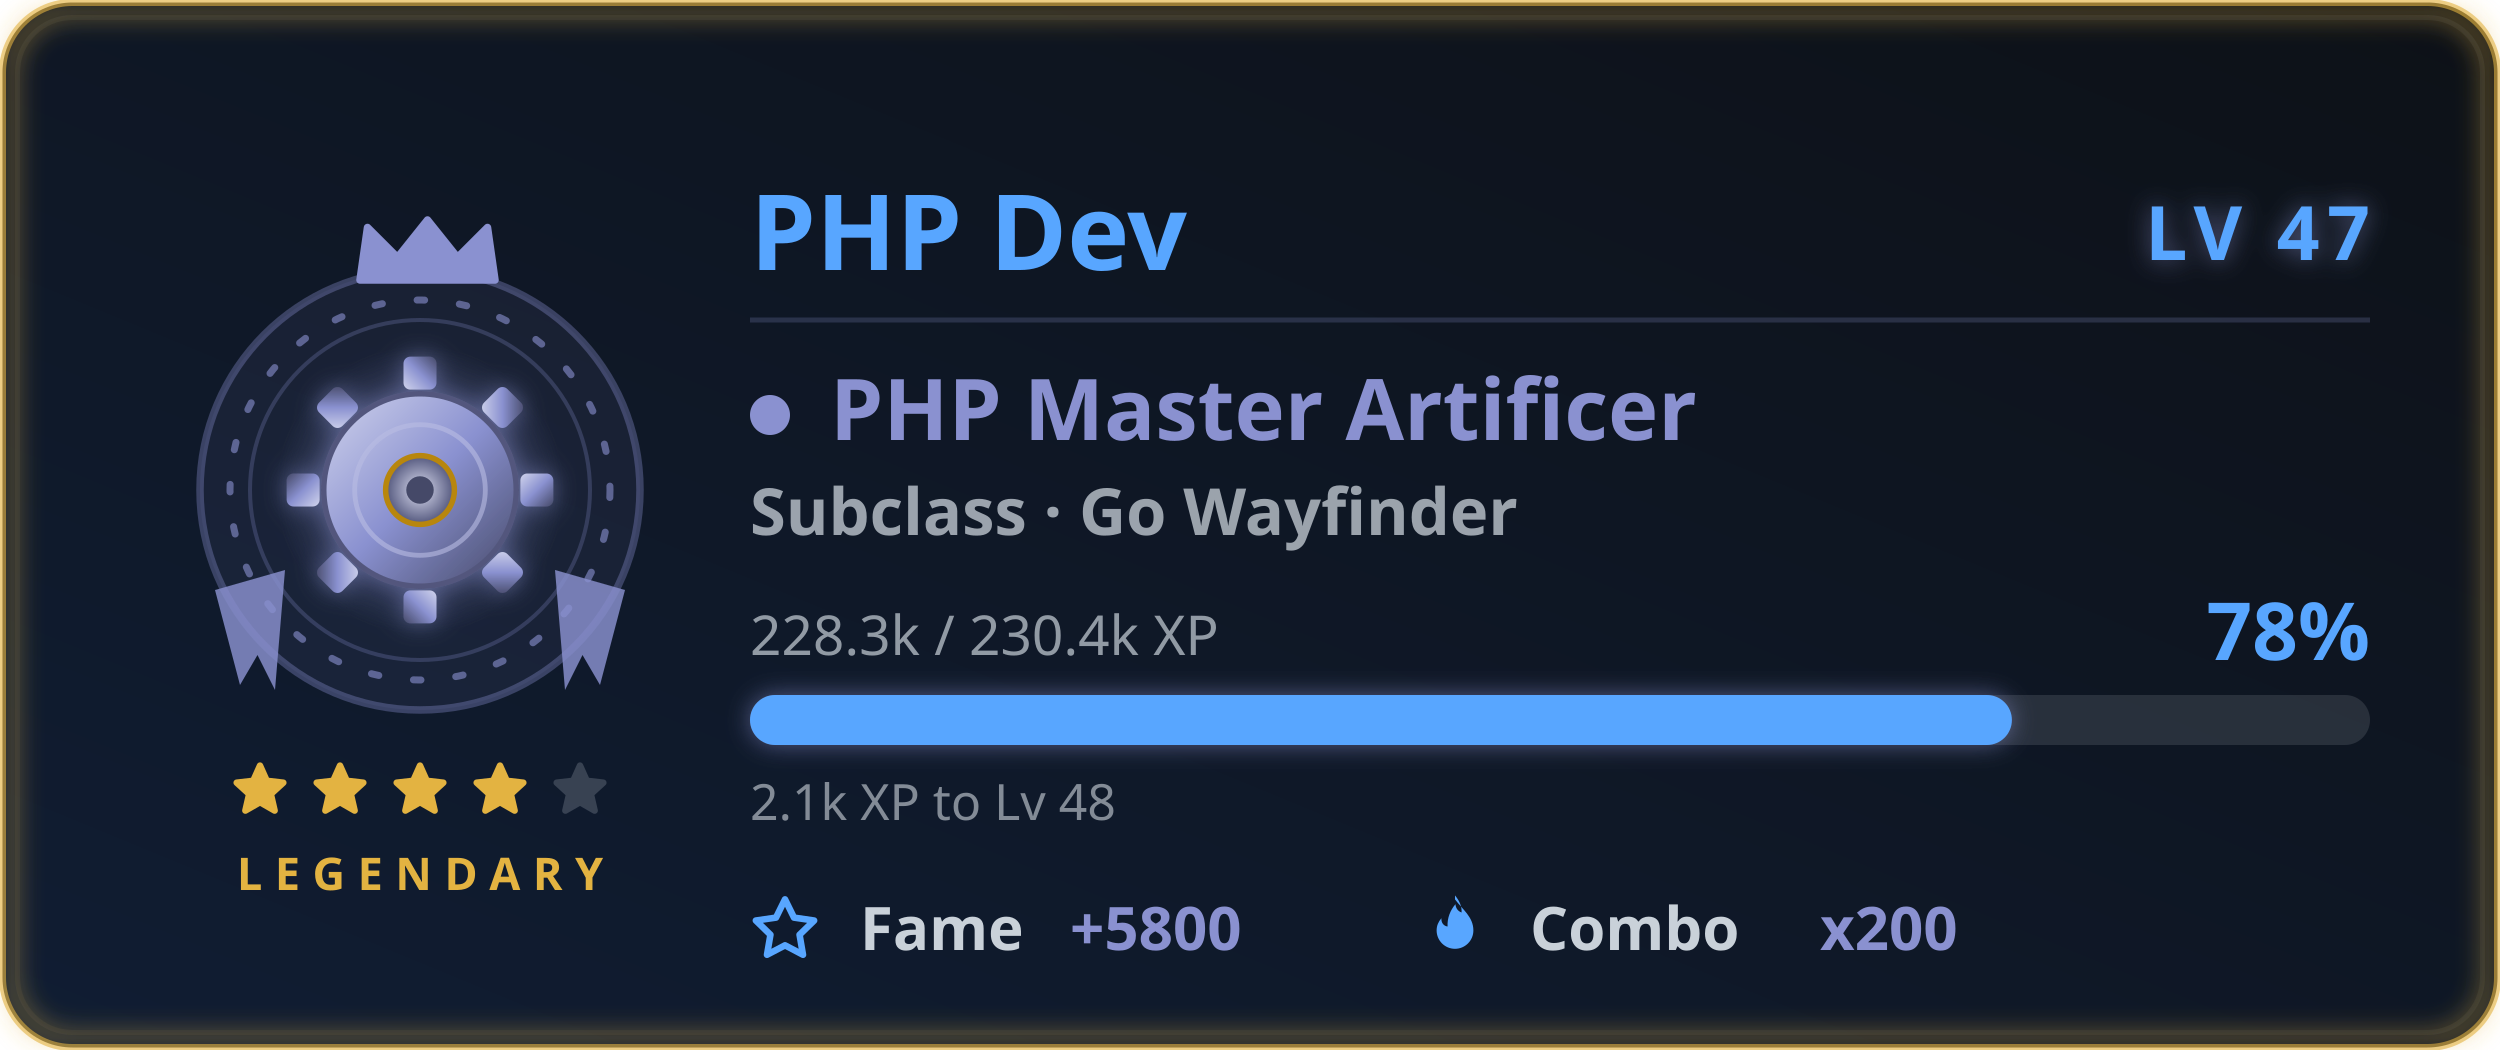
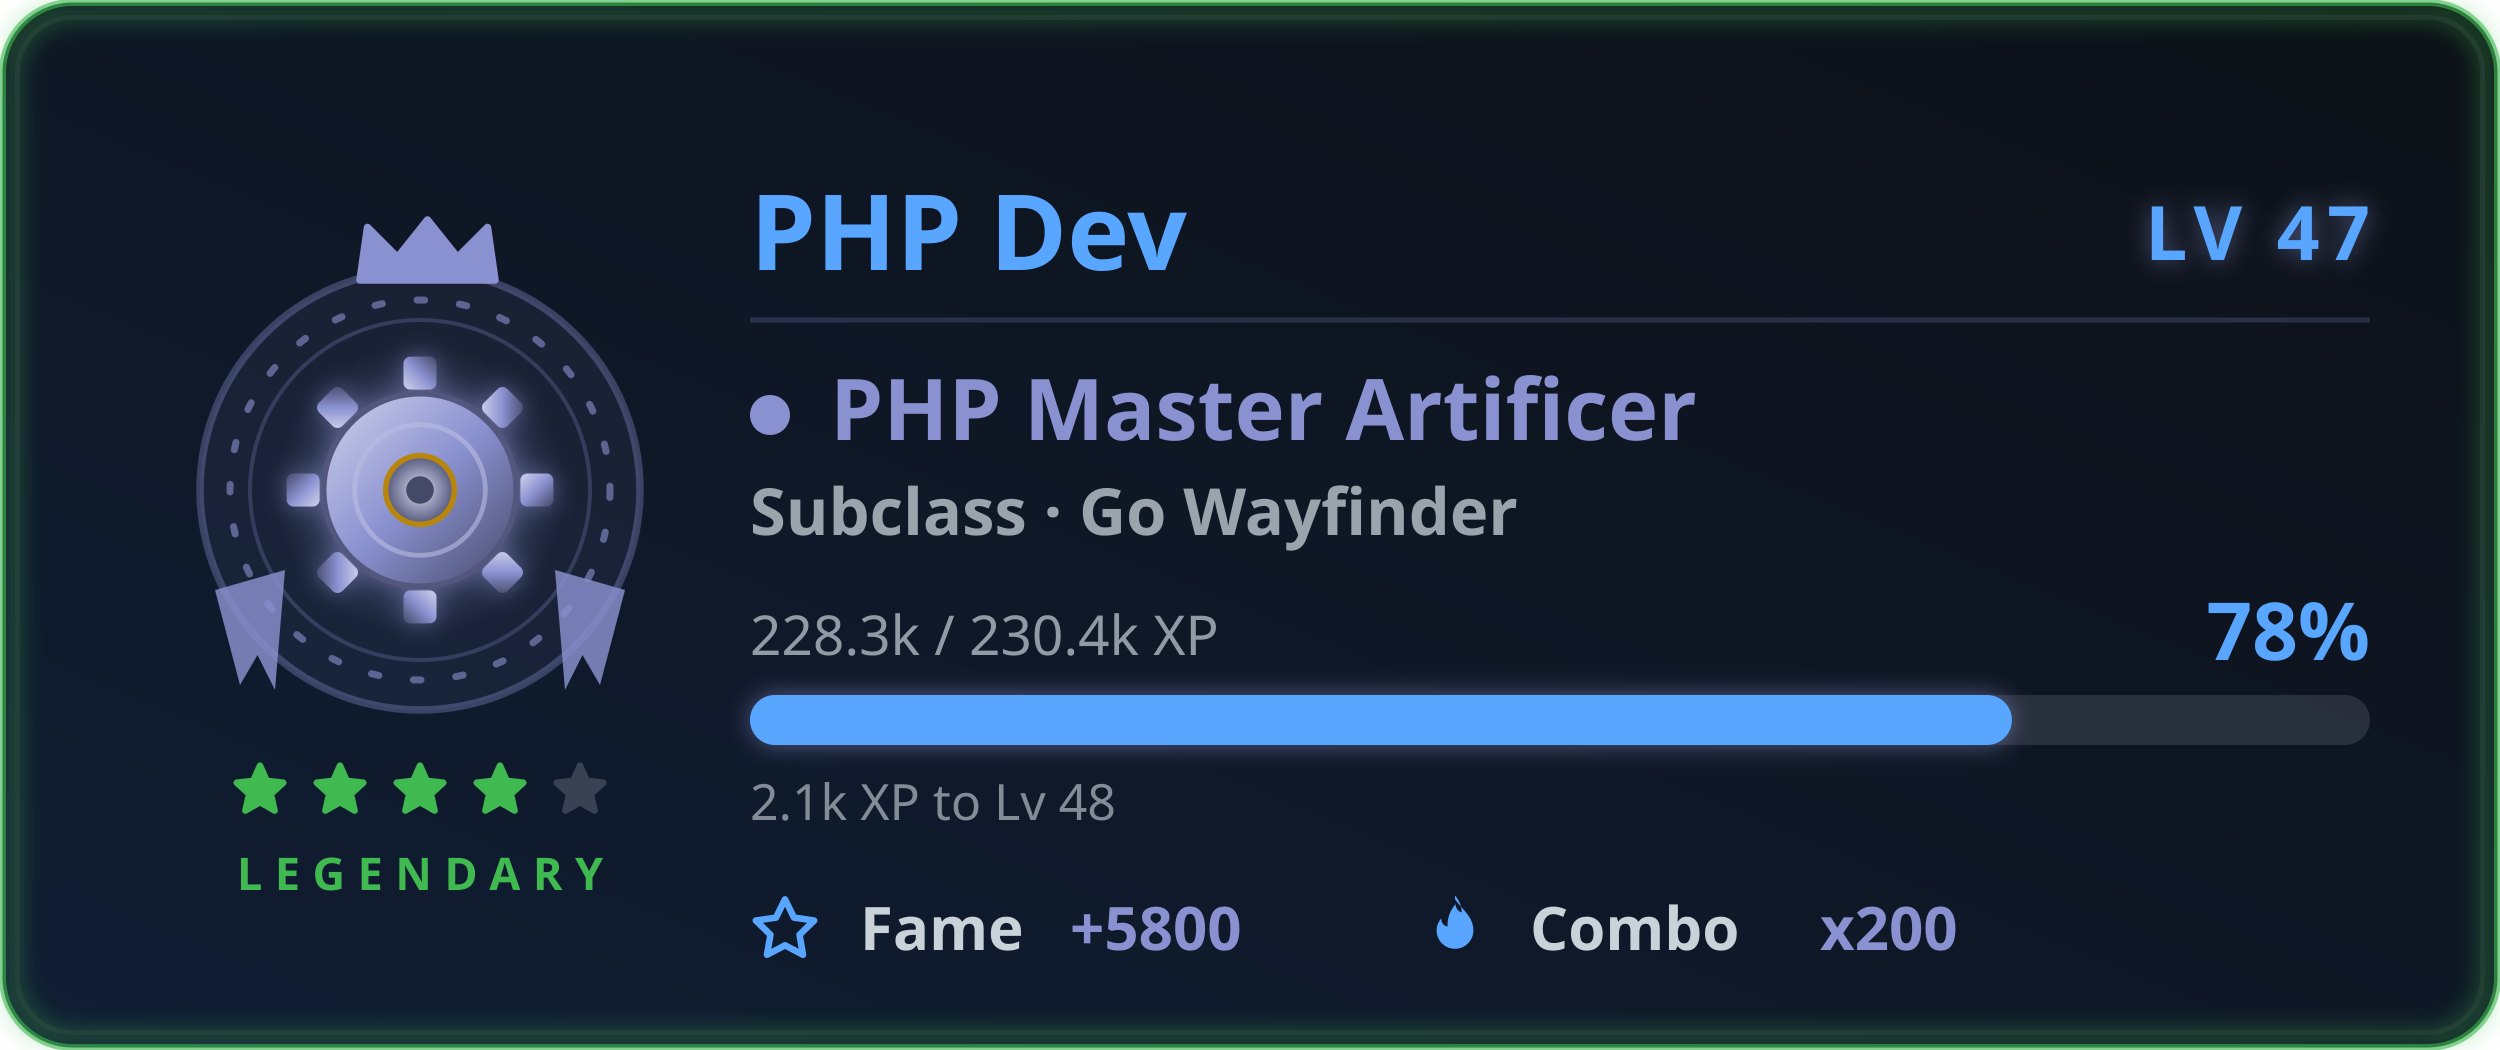
<svg xmlns="http://www.w3.org/2000/svg" width="500" height="210" viewBox="0 0 500 210" role="img" aria-labelledby="card-title-a11y card-desc-a11y">
  <style>
text { font-family: 'Segoe UI', Ubuntu, 'Helvetica Neue', sans-serif; }
.title { font-size: 18px; font-weight: 600; fill: #58a6ff; }
.title-icon { fill: #58a6ff; }
.icon { fill: #58a6ff; }


.gl-name { font-size: 21px; font-weight: 700; fill: #58a6ff; }
.gl-lvl { font-size: 15px; font-weight: 800; letter-spacing: 1.5px; fill: #58a6ff; }
.gl-class { font-size: 17px; font-weight: 700; fill: #8a91d0; }
.gl-sub { font-size: 13px; font-weight: 600; fill: #c9d1d9; opacity: 0.75; }
.gl-meta { font-size: 11px; fill: #c9d1d9; opacity: 0.7; }
.gl-pct { font-size: 16px; font-weight: 800; fill: #58a6ff; }
.gl-chip-label { font-size: 12px; font-weight: 600; fill: #c9d1d9; }
.gl-chip-value { font-size: 12px; font-weight: 800; fill: #8a91d0; }
.gl-hint { font-size: 10px; fill: #c9d1d9; opacity: 0.62; }
- .gl-rarity { font-size: 9px; font-weight: 700; letter-spacing: 2.5px; fill: #e3b341; }
+ .gl-rarity { font-size: 9px; font-weight: 700; letter-spacing: 2.5px; fill: #3fb950; }

</style>
  <defs>
    <linearGradient id="card-bg" x1="0" y1="0" x2="1" y2="1" gradientTransform="rotate(90, 0.5, 0.5)">
      <stop offset="0.0%" stop-color="#0d1117" />
      <stop offset="100.0%" stop-color="#101d33" />
    </linearGradient>
    <filter id="card-glow" x="-50%" y="-50%" width="200%" height="200%">
      <feGaussianBlur in="SourceGraphic" stdDeviation="3" result="blur" />
      <feFlood flood-color="#58a6ff" flood-opacity="0.55" result="tint" />
      <feComposite in="tint" in2="blur" operator="in" result="softGlow" />
      <feMerge>
        <feMergeNode in="softGlow" />
        <feMergeNode in="SourceGraphic" />
      </feMerge>
    </filter>
    <filter id="gl-glow" x="-60%" y="-60%" width="220%" height="220%">
      <feGaussianBlur in="SourceGraphic" stdDeviation="2.4" result="b" />
      <feFlood flood-color="#8a91d0" flood-opacity="0.55" result="t" />
      <feComposite in="t" in2="b" operator="in" result="g" />
      <feMerge>
        <feMergeNode in="g" />
        <feMergeNode in="SourceGraphic" />
      </feMerge>
    </filter>
    <filter id="gl-rarity" x="-20%" y="-20%" width="140%" height="140%">
      <feGaussianBlur stdDeviation="2.4" />
    </filter>
  </defs>
-   <rect x="0.5" y="0.5" width="499" height="209" rx="14" fill="url(#card-bg)" stroke="#e3b341" stroke-width="1.4" stroke-opacity="0.6" />
+   <rect x="0.5" y="0.5" width="499" height="209" rx="14" fill="url(#card-bg)" stroke="#3fb950" stroke-width="1.4" stroke-opacity="0.6" />
  <rect x="3.5" y="3.5" width="493" height="203" rx="11" fill="none" stroke="#30363d" stroke-opacity="0.4" />
-   <rect x="2" y="2" width="496" height="206" rx="13" fill="none" stroke="#e3b341" stroke-width="3.5" stroke-opacity="0.4" filter="url(#gl-rarity)" />
+   <rect x="2" y="2" width="496" height="206" rx="13" fill="none" stroke="#3fb950" stroke-width="3.5" stroke-opacity="0.4" filter="url(#gl-rarity)" />
  <g class="fade">
    <g class="">
      <g class="flourish">
        <g transform="translate(84,0)">
          <g transform="translate(0,98)" fill="#8a91d0" opacity="0.82">
            <path d="M27 16 L41 20 L36 39 L32.5 33 L29 40 Z" />
          </g>
        </g>
        <g transform="translate(84,0) scale(-1,1)">
          <g transform="translate(0,98)" fill="#8a91d0" opacity="0.82">
            <path d="M27 16 L41 20 L36 39 L32.5 33 L29 40 Z" />
          </g>
        </g>
      </g>
      <circle cx="84" cy="98" r="44" fill="#8a91d0" fill-opacity="0.08" stroke="#8a91d0" stroke-opacity="0.35" stroke-width="1.5" />
      <g class="">
        <circle cx="84" cy="98" r="38" fill="none" stroke="#8a91d0" stroke-opacity="0.6" stroke-width="1.4" stroke-dasharray="1.5 7" stroke-linecap="round" />
        <circle cx="84" cy="98" r="34" fill="none" stroke="#8a91d0" stroke-opacity="0.25" stroke-width="0.8" />
      </g>
      <g class="" filter="url(#gl-glow)">
        <svg class="" x="51" y="65" width="66" height="66" viewBox="0 0 48 48" aria-hidden="true">
          <defs>
            <radialGradient id="phHalo" cx="0.5" cy="0.5" r="0.5">
              <stop offset="0" stop-color="#8a91d0" stop-opacity="0.42" />
              <stop offset="1" stop-color="#8a91d0" stop-opacity="0" />
            </radialGradient>
            <linearGradient id="phMetal" x1="0" y1="0" x2="1" y2="1">
              <stop offset="0" stop-color="#d0d3ec" />
              <stop offset="0.5" stop-color="#8a91d0" />
              <stop offset="1" stop-color="#454968" />
            </linearGradient>
            <radialGradient id="phCore" cx="0.5" cy="0.5" r="0.5">
              <stop offset="0" stop-color="#dcdef1" />
              <stop offset="1" stop-color="#53577d" />
            </radialGradient>
          </defs>
          <circle cx="24" cy="24" r="21" fill="url(#phHalo)" />
          <rect x="38.6" y="21.6" width="4.8" height="4.8" rx="1" transform="rotate(0 41.0 24.0)" fill="url(#phMetal)" />
          <rect x="33.6" y="33.6" width="4.8" height="4.8" rx="1" transform="rotate(45 36.0 36.0)" fill="url(#phMetal)" />
          <rect x="21.6" y="38.6" width="4.8" height="4.8" rx="1" transform="rotate(90 24.0 41.0)" fill="url(#phMetal)" />
          <rect x="9.6" y="33.6" width="4.8" height="4.8" rx="1" transform="rotate(135 12.0 36.0)" fill="url(#phMetal)" />
          <rect x="4.6" y="21.6" width="4.8" height="4.8" rx="1" transform="rotate(180 7.0 24.0)" fill="url(#phMetal)" />
          <rect x="9.6" y="9.6" width="4.8" height="4.8" rx="1" transform="rotate(225 12.0 12.0)" fill="url(#phMetal)" />
          <rect x="21.6" y="4.6" width="4.8" height="4.8" rx="1" transform="rotate(270 24.0 7.0)" fill="url(#phMetal)" />
          <rect x="33.6" y="9.6" width="4.8" height="4.8" rx="1" transform="rotate(315 36.0 12.0)" fill="url(#phMetal)" />
          <circle cx="24" cy="24" r="14" fill="url(#phMetal)" stroke="#53577d" stroke-width="0.8" />
          <circle cx="24" cy="24" r="9.5" fill="none" stroke="#b9bde3" stroke-width="0.7" stroke-opacity="0.6" />
          <circle cx="24" cy="24" r="5" fill="url(#phCore)" stroke="#b8860b" stroke-width="0.8" />
          <circle cx="24" cy="24" r="2" fill="#454968" />
        </svg>
      </g>
      <g transform="translate(69, 42.5) scale(1.5)">
        <path d="M2 9 L3 2 L7 6 L11 1 L15 6 L19 2 L20 9 Z" fill="#8a91d0" stroke="#8a91d0" stroke-width="1" stroke-linejoin="round" />
      </g>
    </g>
    <g>
-       <g class="" transform="translate(45.5, 151.5) scale(0.5416667)" fill="#e3b341" stroke="#e3b341" stroke-width="2.4" stroke-linejoin="round" stroke-linecap="round" opacity="1">
+       <g class="" transform="translate(45.5, 151.5) scale(0.5416667)" fill="#3fb950" stroke="#3fb950" stroke-width="2.4" stroke-linejoin="round" stroke-linecap="round" opacity="1">
        <path d="M12 3 L14.5 8.6 L20.6 9.3 L16 13.5 L17.4 19.6 L12 16.5 L6.6 19.6 L8 13.5 L3.4 9.3 L9.5 8.6 Z" />
      </g>
-       <g class="" transform="translate(61.5, 151.5) scale(0.5416667)" fill="#e3b341" stroke="#e3b341" stroke-width="2.4" stroke-linejoin="round" stroke-linecap="round" opacity="1">
+       <g class="" transform="translate(61.5, 151.5) scale(0.5416667)" fill="#3fb950" stroke="#3fb950" stroke-width="2.4" stroke-linejoin="round" stroke-linecap="round" opacity="1">
        <path d="M12 3 L14.5 8.6 L20.6 9.3 L16 13.5 L17.4 19.6 L12 16.5 L6.6 19.6 L8 13.5 L3.4 9.3 L9.5 8.6 Z" />
      </g>
-       <g class="" transform="translate(77.5, 151.5) scale(0.5416667)" fill="#e3b341" stroke="#e3b341" stroke-width="2.4" stroke-linejoin="round" stroke-linecap="round" opacity="1">
+       <g class="" transform="translate(77.5, 151.5) scale(0.5416667)" fill="#3fb950" stroke="#3fb950" stroke-width="2.4" stroke-linejoin="round" stroke-linecap="round" opacity="1">
        <path d="M12 3 L14.5 8.6 L20.6 9.3 L16 13.5 L17.4 19.6 L12 16.5 L6.6 19.6 L8 13.5 L3.4 9.3 L9.5 8.6 Z" />
      </g>
-       <g class="" transform="translate(93.5, 151.5) scale(0.5416667)" fill="#e3b341" stroke="#e3b341" stroke-width="2.4" stroke-linejoin="round" stroke-linecap="round" opacity="1">
+       <g class="" transform="translate(93.5, 151.5) scale(0.5416667)" fill="#3fb950" stroke="#3fb950" stroke-width="2.4" stroke-linejoin="round" stroke-linecap="round" opacity="1">
        <path d="M12 3 L14.5 8.6 L20.6 9.3 L16 13.5 L17.4 19.6 L12 16.5 L6.6 19.6 L8 13.5 L3.4 9.3 L9.5 8.6 Z" />
      </g>
      <g class="" transform="translate(109.5, 151.5) scale(0.5416667)" fill="#c9d1d9" stroke="#c9d1d9" stroke-width="2.4" stroke-linejoin="round" stroke-linecap="round" opacity="0.22">
        <path d="M12 3 L14.5 8.6 L20.6 9.3 L16 13.5 L17.4 19.6 L12 16.5 L6.6 19.6 L8 13.5 L3.4 9.3 L9.5 8.6 Z" />
      </g>
    </g>
    <text class="gl-rarity" x="84" y="178" text-anchor="middle">LEGENDARY</text>
  </g>
  <g class="fade" style="animation-delay:.15s">
    <text class="gl-name" x="150" y="54">PHP Dev</text>
    <text class="gl-lvl glow-pulse" x="474" y="52" text-anchor="end" filter="url(#gl-glow)">LV 47</text>
    <line x1="150" y1="64" x2="474" y2="64" stroke="#8a91d0" stroke-opacity="0.22" stroke-width="1" />
    <circle cx="154" cy="83" r="4" fill="#8a91d0" />
    <text class="gl-class" x="166" y="88">PHP Master Artificer</text>
    <text class="gl-sub" x="150" y="107">Subclass · Go Wayfinder</text>
    <text class="gl-meta" x="150" y="131">228.3k / 230.4k XP</text>
    <text class="gl-pct " x="474" y="132" text-anchor="end">78%</text>
    <rect x="150" y="139" width="324" height="10" rx="5" fill="#c9d1d9" fill-opacity="0.14" />
    <rect class="xp-fill " x="150" y="139" width="252.379" height="10" rx="5" fill="#58a6ff" filter="url(#gl-glow)" />
    <text class="gl-hint" x="150" y="164">2.1k XP to Lv 48</text>
    <g transform="translate(150, 190)">
      <svg class="icon" x="0" y="-11" width="14" height="14" viewBox="0 0 16 16" aria-hidden="true">
        <path fill-rule="evenodd" d="M8 .25a.75.75 0 0 1 .673.418l1.882 3.815 4.21.612a.75.75 0 0 1 .416 1.279l-3.046 2.97.719 4.192a.75.75 0 0 1-1.088.791L8 12.347l-3.766 1.98a.75.75 0 0 1-1.088-.79l.72-4.194L.818 6.374a.75.75 0 0 1 .416-1.28l4.21-.611L7.327.668A.75.75 0 0 1 8 .25zm0 2.445L6.615 5.5a.75.75 0 0 1-.564.41l-3.097.45 2.24 2.184a.75.75 0 0 1 .216.664l-.528 3.084 2.769-1.456a.75.75 0 0 1 .698 0l2.77 1.456-.53-3.084a.75.75 0 0 1 .216-.664l2.24-2.183-3.096-.45a.75.75 0 0 1-.564-.41L8 2.694v.001z" />
      </svg>
      <text class="gl-chip-label" x="22" y="0">Fame</text>
      <text class="gl-chip-value" x="64" y="0">+5800</text>
    </g>
    <g transform="translate(284, 190)">
      <svg class="icon" x="0" y="-11" width="14" height="14" viewBox="0 0 16 16" aria-hidden="true">
        <path fill-rule="evenodd" d="M8 1c1.7 2.3 4.2 4 4.2 7.1a4.2 4.2 0 0 1-8.4 0c0-1.1.4-2 1.1-2.8-.1 1 .5 1.8 1.4 1.9-.1-1.9.6-3.7 1.8-5.1.1 1 .6 1.6 1.4 1.9.1-1.4-.5-2.7-1.5-3.9z" />
      </svg>
      <text class="gl-chip-label" x="22" y="0">Combo</text>
      <text class="gl-chip-value" x="80" y="0">x200</text>
    </g>
  </g>
</svg>
